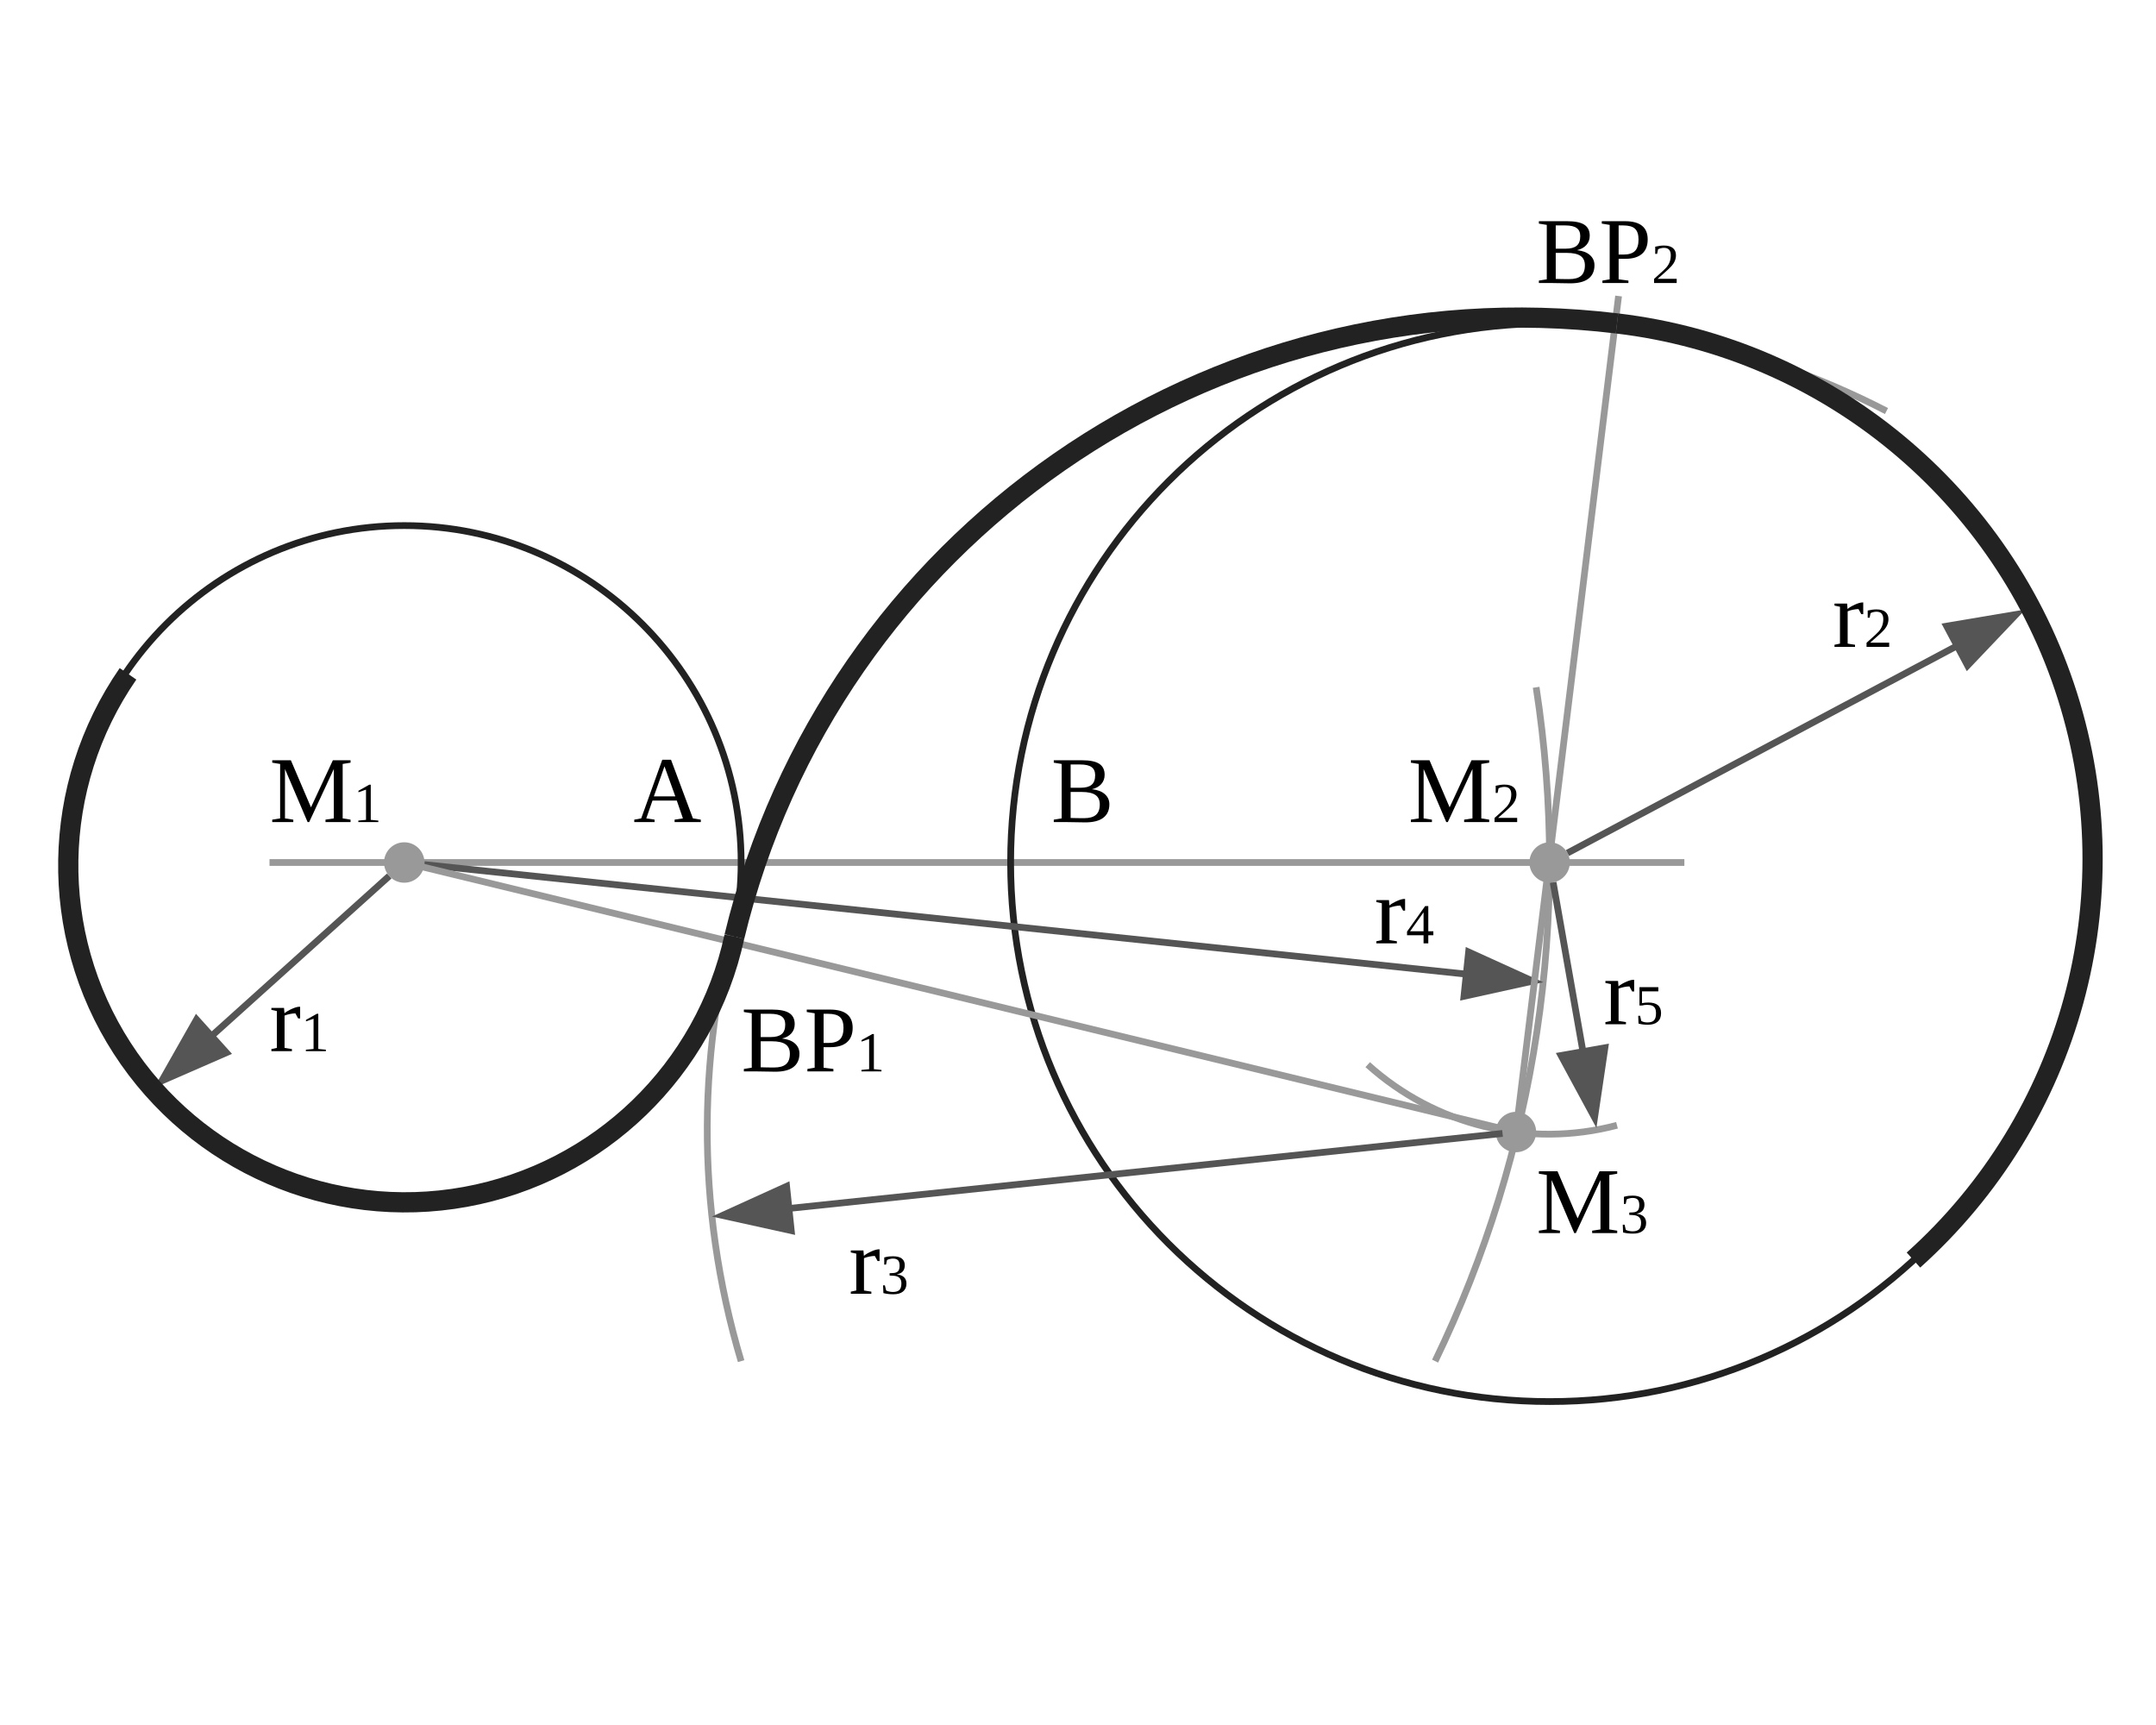
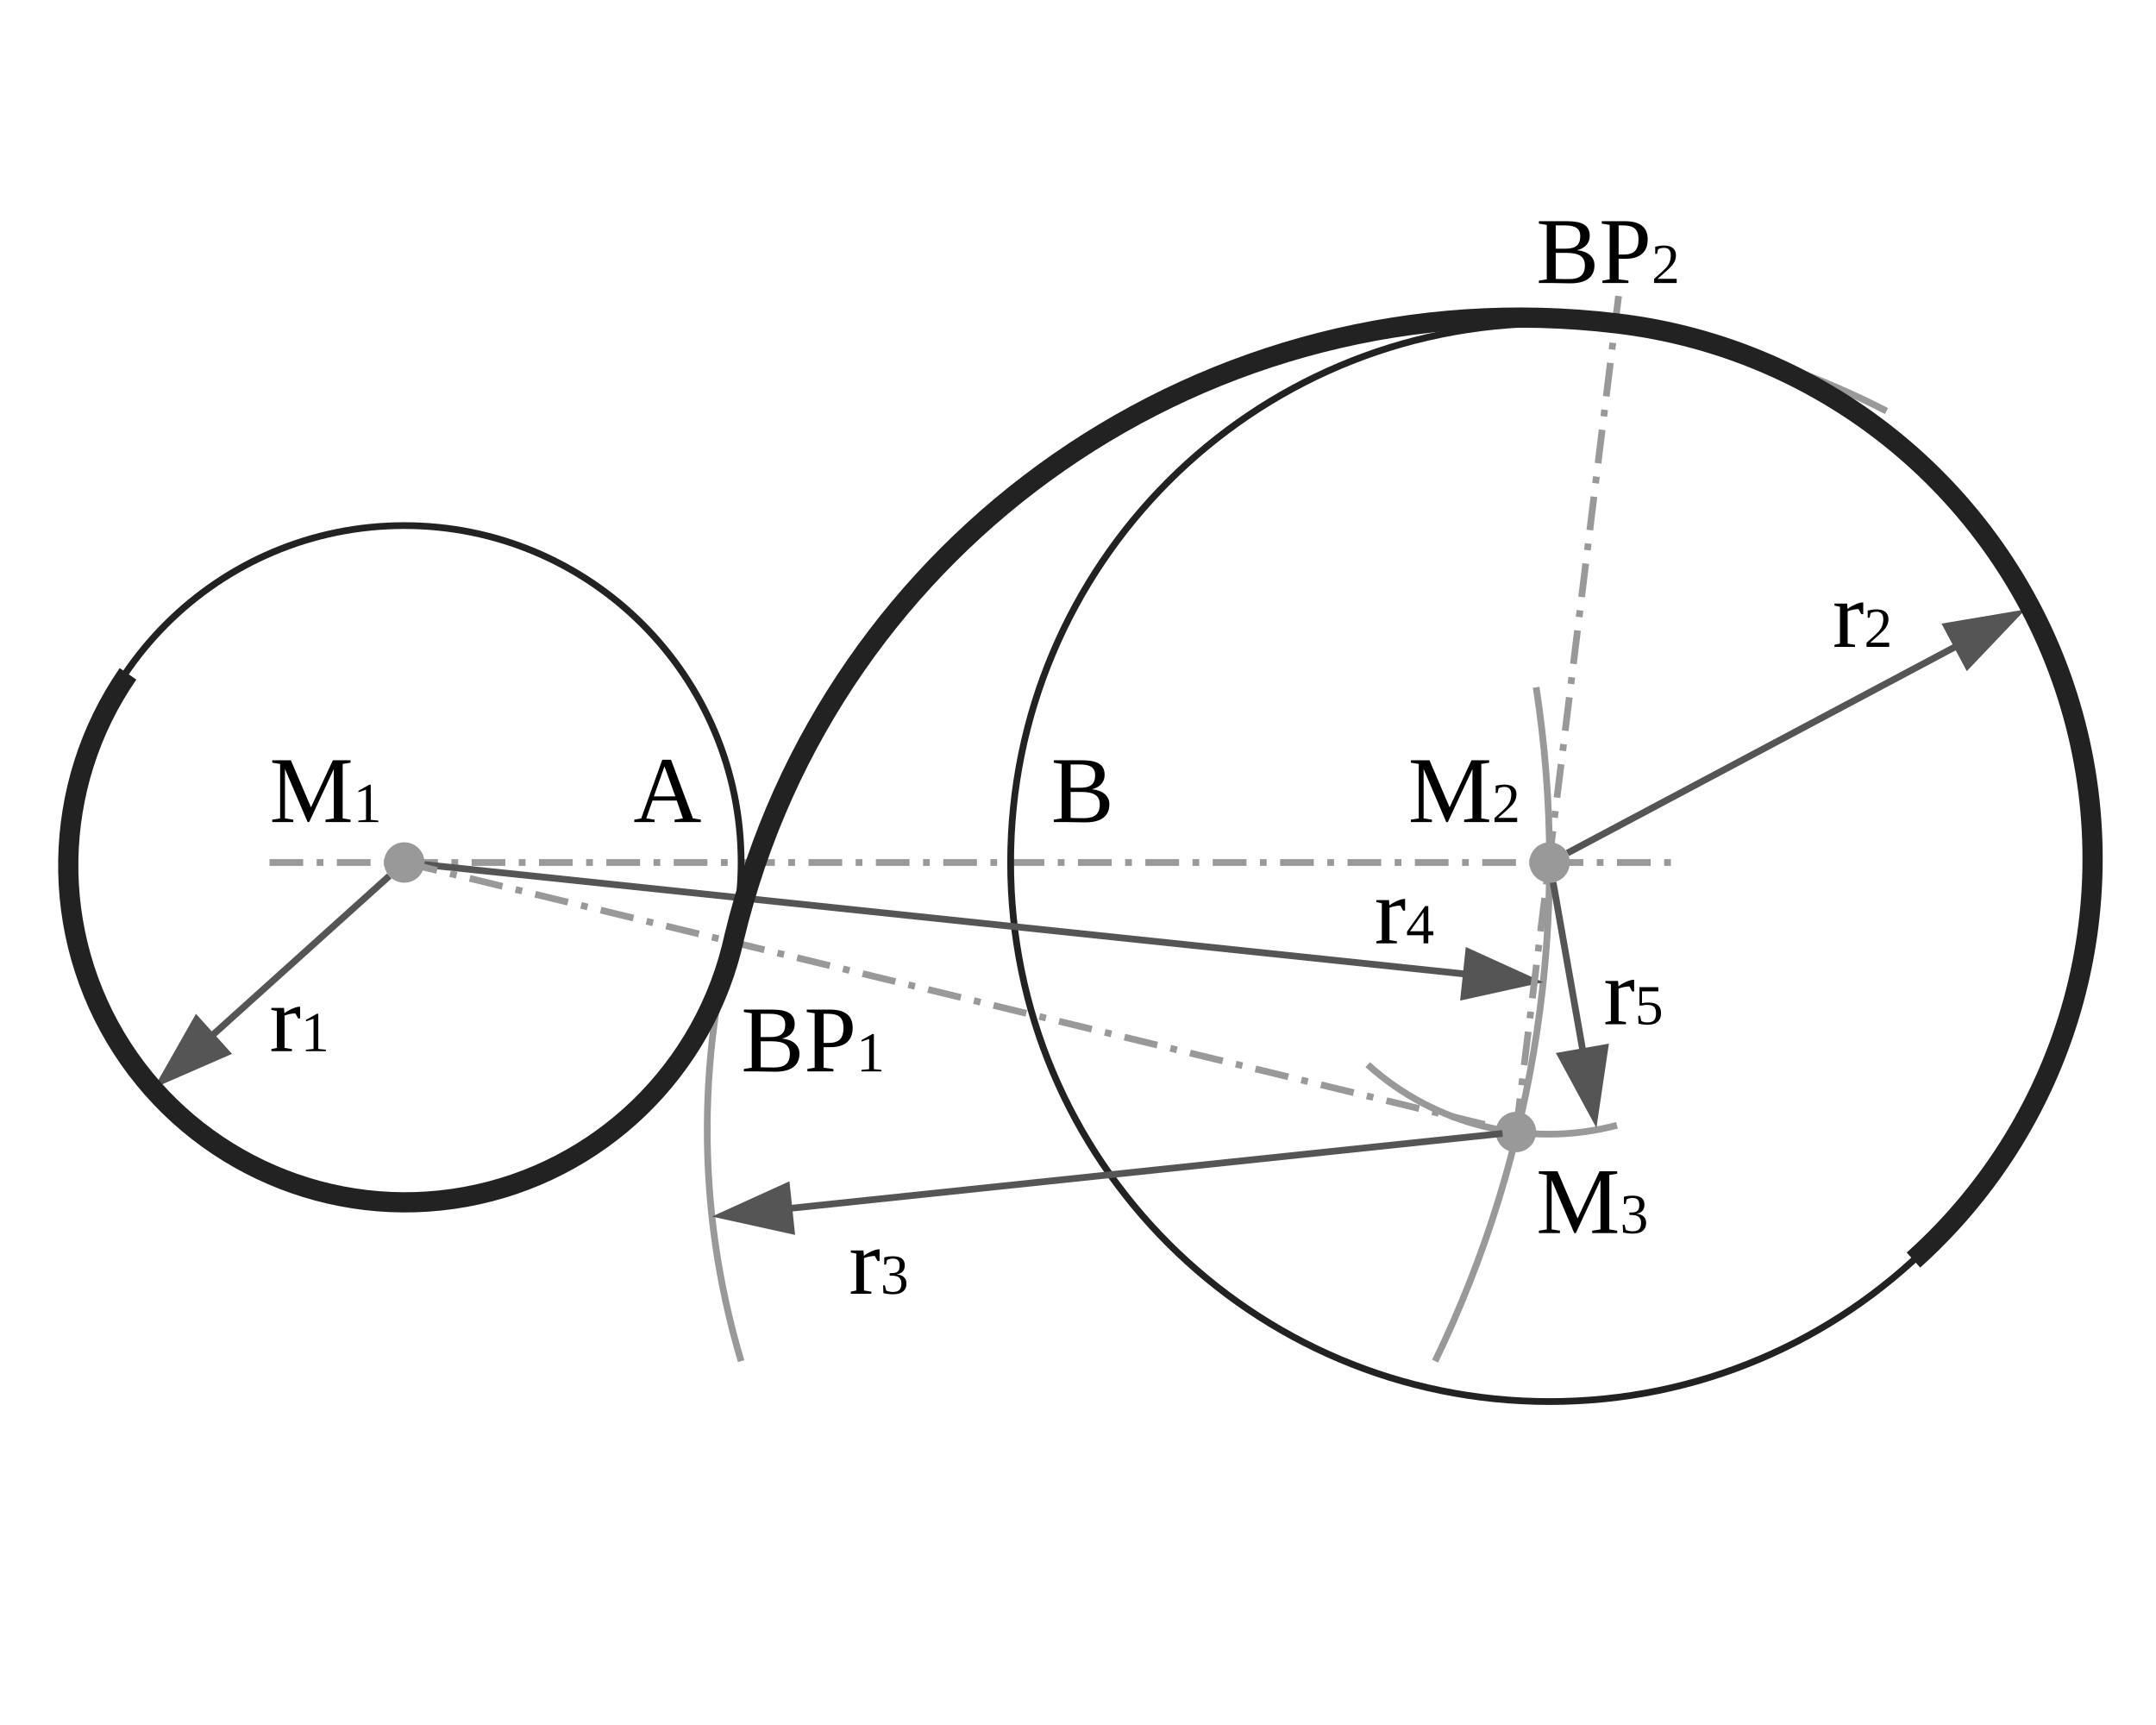
<svg xmlns="http://www.w3.org/2000/svg" width="320" height="256" viewBox="0 0 320 256">
  <style type="text/css">
  
  .eyes { fill: #999; stroke: none; }
  .helpline { fill: none; stroke-width: 1px; stroke: #999; }
  .radii { fill: none; stroke-width: 1px; stroke: #555; }
  .arrowhead { fill: #555; stroke: none; }
  .constructor { fill: none; stroke-width: 1px; stroke: #222; }
  .result { fill: none; stroke-width: 3px; stroke: #222; }
  text { color: #222; font-size: 14px; }
  tspan { font-size: 60%; }
  
 </style>
  <g>
    <g>
-       <line class="helpline" x1="40" y1="128" x2="250" y2="128" />
+       <line class="helpline" x1="40" y1="128" x2="250" y2="128" stroke-dasharray="5 2 1 2" />
    </g>
    <g>
      <circle class="eyes" cx="60" cy="128" r="3" />
      <text x="40" y="122" dy="0, 2px">M<tspan>1</tspan>
      </text>
      <circle class="constructor" cx="60" cy="128" r="50" />
      <text x="94" y="122">A</text>
      <g>
        <g transform="rotate(-42, 60, 128)">
          <line class="radii" x1="57" y1="128" x2="13" y2="128" />
          <polygon class="arrowhead" points="10,128 22,124 22,132" />
        </g>
        <text x="40" y="156" dy="0, 2px">r<tspan>1</tspan>
        </text>
      </g>
    </g>
    <g>
      <circle class="eyes" cx="230" cy="128" r="3" />
      <text x="209" y="122" dy="0, 2px">M<tspan>2</tspan>
      </text>
      <circle class="constructor" cx="230" cy="128" r="80" />
      <text x="156" y="122">B</text>
      <g>
        <g transform="rotate(-208, 230, 128)">
          <line class="radii" x1="227" y1="128" x2="153" y2="128" />
          <polygon class="arrowhead" points="150,128 162,124 162,132" />
        </g>
        <text x="272" y="96" dy="0, 2px">r<tspan>2</tspan>
        </text>
      </g>
    </g>
  </g>
  <g>
    <g>
      <g>
        <path class="helpline" d="M 213 202 A 170 170 180 0 0 228 102" />
        <g>
          <g transform="rotate(-174, 60, 128)">
            <line class="radii" x1="57" y1="128" x2="-107" y2="128" />
            <polygon class="arrowhead" points="-110,128 -98,124 -98,132" />
          </g>
          <text x="204" y="140" dy="0, 2px">r<tspan>4</tspan>
          </text>
        </g>
      </g>
      <g>
        <path class="helpline" d="M 203 158 A 40 40 180 0 0 240 167" />
        <g>
          <g transform="rotate(-100, 230, 128)">
            <line class="radii" x1="227" y1="128" x2="193" y2="128" />
            <polygon class="arrowhead" points="190,128 202,124 202,132" />
          </g>
          <text x="238" y="152" dy="0, 2px">r<tspan>5</tspan>
          </text>
        </g>
      </g>
      <g>
        <circle class="eyes" cx="225" cy="168" r="3" />
        <text x="228" y="183" dy="0, 2px">M<tspan>3</tspan>
        </text>
      </g>
      <g>
-         <line class="helpline" x1="60" y1="128" x2="225" y2="168" />
+         <line class="helpline" x1="60" y1="128" x2="225" y2="168" stroke-dasharray="5 2 1 2" />
        <text x="110" y="159" dy="0, 0, 2px">BP<tspan>1</tspan>
        </text>
      </g>
      <g>
-         <line class="helpline" x1="225" y1="168" x2="100" y2="168" transform="rotate(97, 225, 168)" />
+         <line class="helpline" x1="225" y1="168" x2="100" y2="168" transform="rotate(97, 225, 168)" stroke-dasharray="5 2 1 2" />
        <text x="228" y="42" dy="0, 0, 2px">BP<tspan>2</tspan>
        </text>
      </g>
    </g>
    <g>
      <path class="helpline" d="M 280 61 A 120 120 180 0 0 110 202" />
      <g>
        <g transform="rotate(-6, 225, 168)">
          <line class="radii" x1="223" y1="168" x2="108" y2="168" />
          <polygon class="arrowhead" points="105,168 117,164 117,172" />
        </g>
        <text x="126" y="192" dy="0, 2px">r<tspan>3</tspan>
        </text>
      </g>
    </g>
  </g>
  <g id="figure">
-     <path class="result" d="M 19 100 A 50 50 180 1 0 109 139" />
-     <path class="result" d="M 109 139 A 120 120 180 0 1 240 48" />
-     <path class="result" d="M 240 48 A 80 80 180 0 1 284 187" />
+     <path class="result" d="M 19 100 A 50 50 180 1 0 109 139 A 120 120 180 0 1 240 48 A 80 80 180 0 1 284 187" />
  </g>
</svg>
